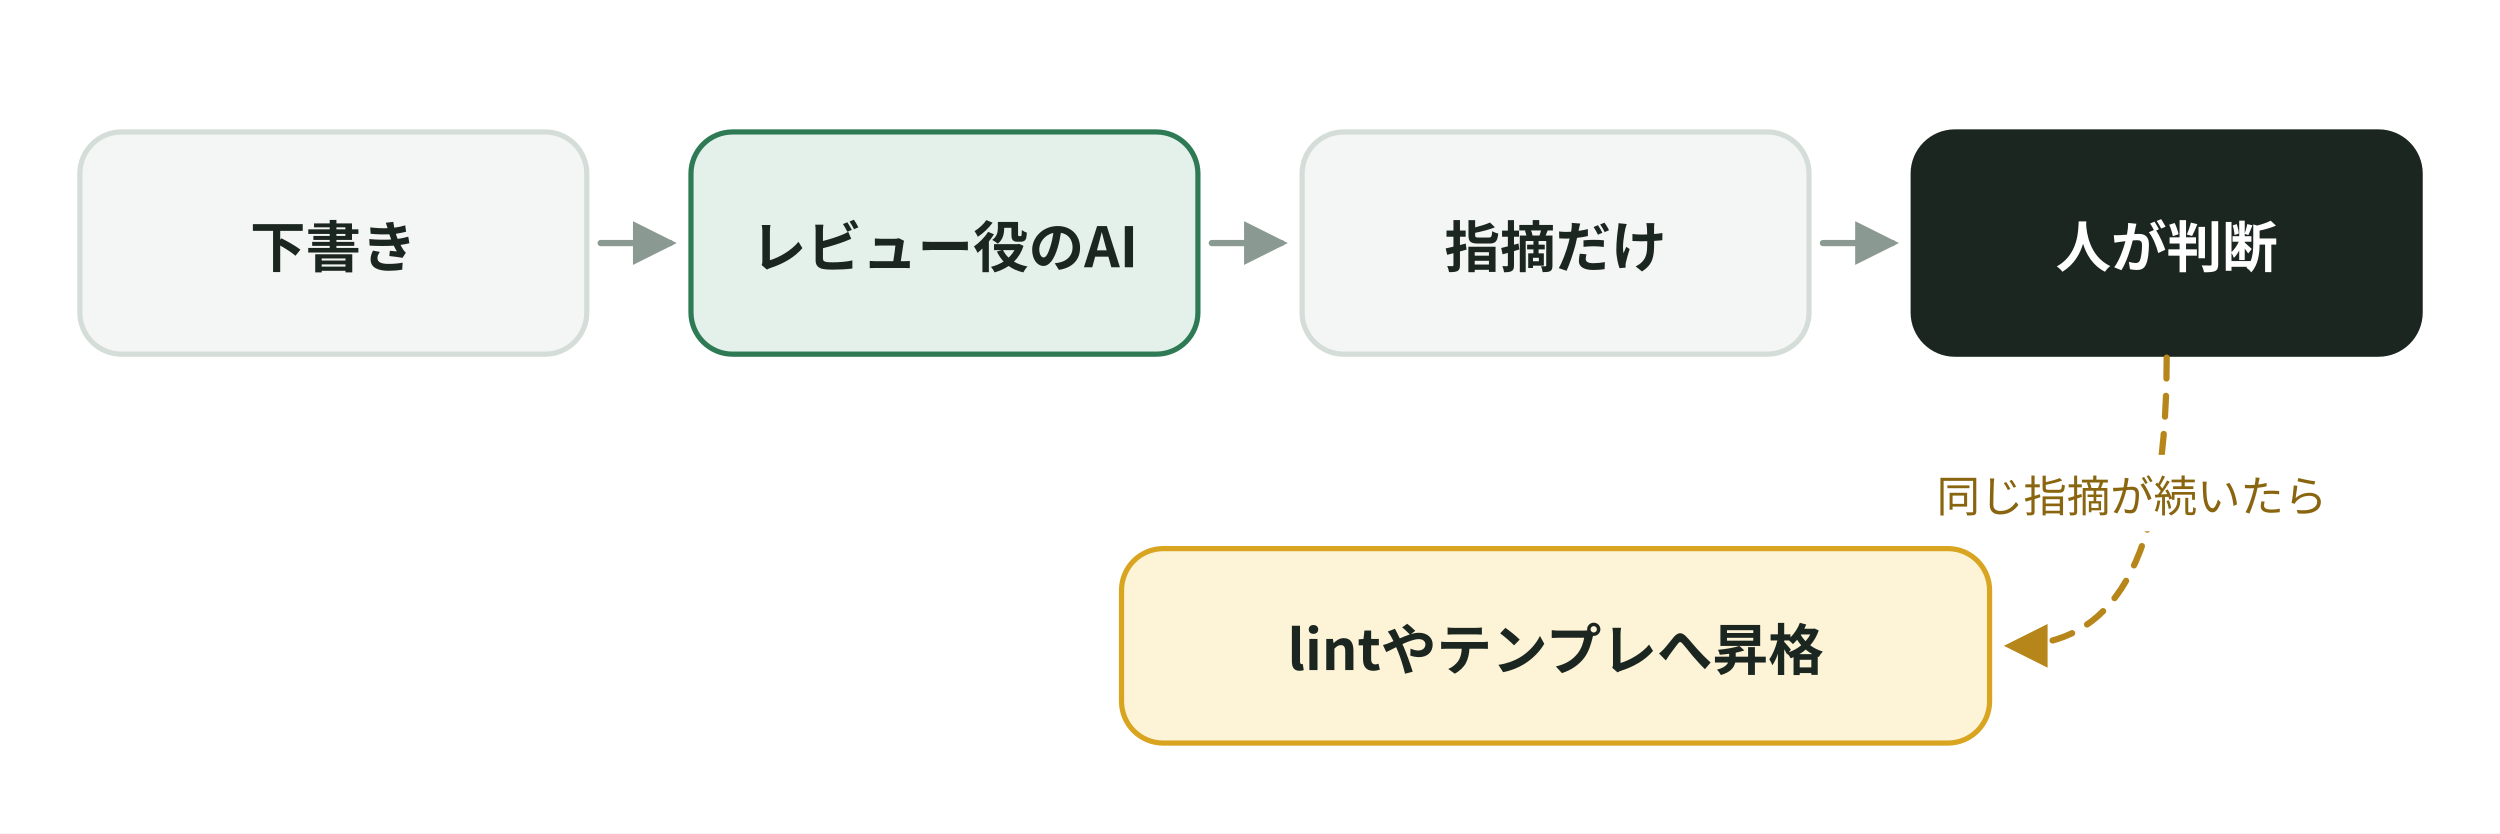
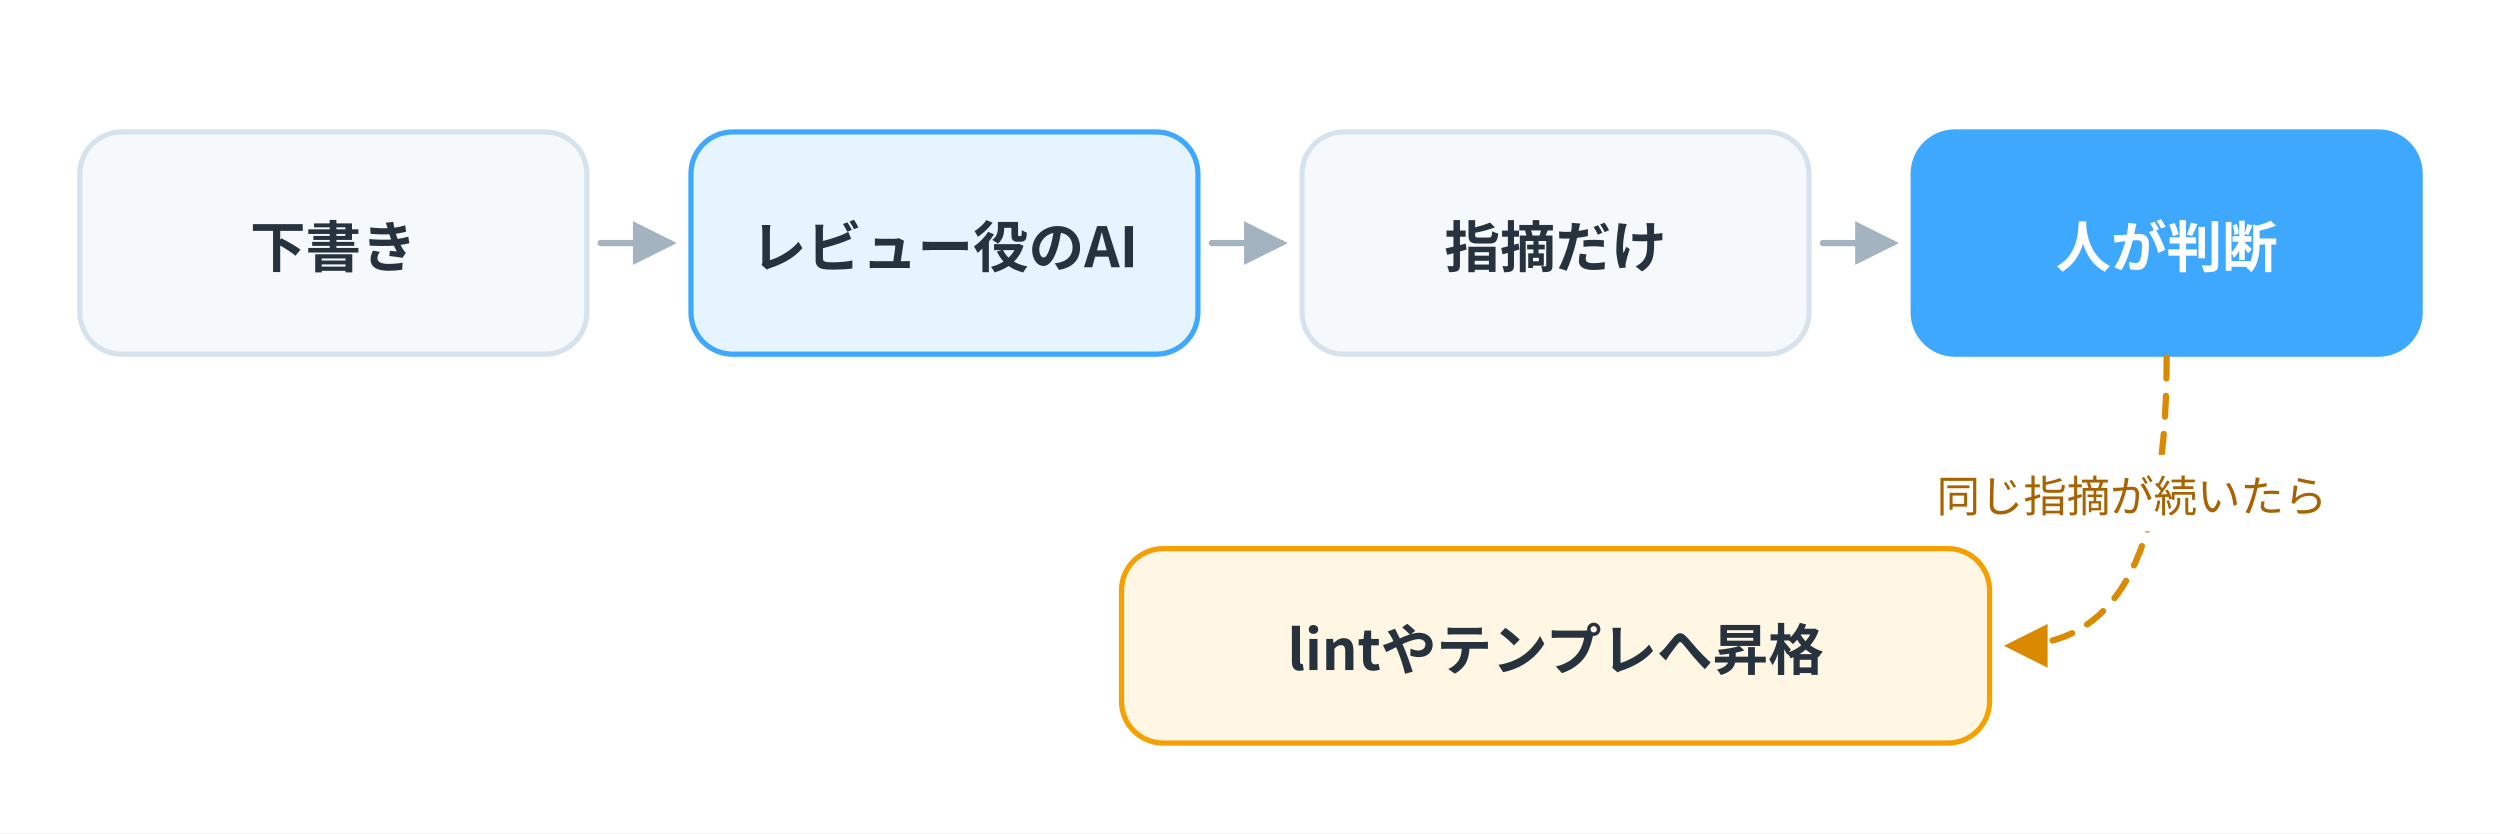
<svg xmlns="http://www.w3.org/2000/svg" width="720" height="240" viewBox="0 0 720 240" font-family="'Noto Sans CJK JP','Noto Sans JP','Hiragino Sans','Hiragino Kaku Gothic ProN','Yu Gothic',sans-serif">
  <defs>
-     <marker id="m1c2621" viewBox="0 0 10 10" refX="8.5" refY="5" markerWidth="7" markerHeight="7" orient="auto-start-reverse">
-       <path d="M0,0 L10,5 L0,10 z" fill="#1c2621" />
+     <marker id="m26323d" viewBox="0 0 10 10" refX="8.5" refY="5" markerWidth="7" markerHeight="7" orient="auto-start-reverse">
+       <path d="M0,0 L10,5 L0,10 z" fill="#26323d" />
    </marker>
-     <marker id="m8a9a92" viewBox="0 0 10 10" refX="8.5" refY="5" markerWidth="7" markerHeight="7" orient="auto-start-reverse">
-       <path d="M0,0 L10,5 L0,10 z" fill="#8a9a92" />
+     <marker id="ma3b3bf" viewBox="0 0 10 10" refX="8.5" refY="5" markerWidth="7" markerHeight="7" orient="auto-start-reverse">
+       <path d="M0,0 L10,5 L0,10 z" fill="#a3b3bf" />
    </marker>
-     <marker id="m2e7a55" viewBox="0 0 10 10" refX="8.5" refY="5" markerWidth="7" markerHeight="7" orient="auto-start-reverse">
-       <path d="M0,0 L10,5 L0,10 z" fill="#2e7a55" />
+     <marker id="m3ea8ff" viewBox="0 0 10 10" refX="8.5" refY="5" markerWidth="7" markerHeight="7" orient="auto-start-reverse">
+       <path d="M0,0 L10,5 L0,10 z" fill="#3ea8ff" />
    </marker>
-     <marker id="mc94a41" viewBox="0 0 10 10" refX="8.5" refY="5" markerWidth="7" markerHeight="7" orient="auto-start-reverse">
-       <path d="M0,0 L10,5 L0,10 z" fill="#c94a41" />
+     <marker id="mf0506e" viewBox="0 0 10 10" refX="8.5" refY="5" markerWidth="7" markerHeight="7" orient="auto-start-reverse">
+       <path d="M0,0 L10,5 L0,10 z" fill="#f0506e" />
    </marker>
-     <marker id="m5d6b64" viewBox="0 0 10 10" refX="8.5" refY="5" markerWidth="7" markerHeight="7" orient="auto-start-reverse">
-       <path d="M0,0 L10,5 L0,10 z" fill="#5d6b64" />
+     <marker id="m65717b" viewBox="0 0 10 10" refX="8.5" refY="5" markerWidth="7" markerHeight="7" orient="auto-start-reverse">
+       <path d="M0,0 L10,5 L0,10 z" fill="#65717b" />
    </marker>
-     <marker id="mb7861a" viewBox="0 0 10 10" refX="8.5" refY="5" markerWidth="7" markerHeight="7" orient="auto-start-reverse">
-       <path d="M0,0 L10,5 L0,10 z" fill="#b7861a" />
+     <marker id="md98a00" viewBox="0 0 10 10" refX="8.5" refY="5" markerWidth="7" markerHeight="7" orient="auto-start-reverse">
+       <path d="M0,0 L10,5 L0,10 z" fill="#d98a00" />
    </marker>
  </defs>
  <rect width="720" height="240" fill="#ffffff" />
-   <rect x="23.0" y="38.0" width="146" height="64" rx="12" fill="#f3f6f4" stroke="#d5ddd8" stroke-width="1.5" />
-   <text x="96.0" y="70" font-size="16" font-weight="700" fill="#1c2621" text-anchor="middle" dominant-baseline="central">下書き</text>
-   <rect x="199.0" y="38.0" width="146" height="64" rx="12" fill="#e3f1ea" stroke="#2e7a55" stroke-width="1.5" />
-   <text x="272.0" y="70" font-size="16" font-weight="700" fill="#1c2621" text-anchor="middle" dominant-baseline="central">レビュー役のAI</text>
-   <path d="M173.0,70 L193.0,70" fill="none" stroke="#8a9a92" stroke-width="1.8" marker-end="url(#m8a9a92)" stroke-linecap="round" stroke-linejoin="round" />
-   <rect x="375.0" y="38.0" width="146" height="64" rx="12" fill="#f3f6f4" stroke="#d5ddd8" stroke-width="1.5" />
-   <text x="448.0" y="70" font-size="16" font-weight="700" fill="#1c2621" text-anchor="middle" dominant-baseline="central">指摘だけ</text>
-   <path d="M349.0,70 L369.0,70" fill="none" stroke="#8a9a92" stroke-width="1.8" marker-end="url(#m8a9a92)" stroke-linecap="round" stroke-linejoin="round" />
-   <rect x="551.0" y="38.0" width="146" height="64" rx="12" fill="#1c2621" stroke="#1c2621" stroke-width="1.5" />
+   <rect x="23.0" y="38.0" width="146" height="64" rx="12" fill="#f5f9fc" stroke="#d6e3ed" stroke-width="1.5" />
+   <text x="96.0" y="70" font-size="16" font-weight="700" fill="#26323d" text-anchor="middle" dominant-baseline="central">下書き</text>
+   <rect x="199.0" y="38.0" width="146" height="64" rx="12" fill="#e6f4ff" stroke="#3ea8ff" stroke-width="1.5" />
+   <text x="272.0" y="70" font-size="16" font-weight="700" fill="#26323d" text-anchor="middle" dominant-baseline="central">レビュー役のAI</text>
+   <path d="M173.0,70 L193.0,70" fill="none" stroke="#a3b3bf" stroke-width="1.8" marker-end="url(#ma3b3bf)" stroke-linecap="round" stroke-linejoin="round" />
+   <rect x="375.0" y="38.0" width="146" height="64" rx="12" fill="#f5f9fc" stroke="#d6e3ed" stroke-width="1.5" />
+   <text x="448.0" y="70" font-size="16" font-weight="700" fill="#26323d" text-anchor="middle" dominant-baseline="central">指摘だけ</text>
+   <path d="M349.0,70 L369.0,70" fill="none" stroke="#a3b3bf" stroke-width="1.8" marker-end="url(#ma3b3bf)" stroke-linecap="round" stroke-linejoin="round" />
+   <rect x="551.0" y="38.0" width="146" height="64" rx="12" fill="#3ea8ff" stroke="#3ea8ff" stroke-width="1.5" />
  <text x="624.0" y="70" font-size="16" font-weight="700" fill="#ffffff" text-anchor="middle" dominant-baseline="central">人が判断</text>
-   <path d="M525.0,70 L545.0,70" fill="none" stroke="#8a9a92" stroke-width="1.8" marker-end="url(#m8a9a92)" stroke-linecap="round" stroke-linejoin="round" />
-   <rect x="323.0" y="158.0" width="250" height="56" rx="12" fill="#fdf3d6" stroke="#d9a521" stroke-width="1.5" />
-   <text x="448.0" y="186" font-size="16" font-weight="700" fill="#1c2621" text-anchor="middle" dominant-baseline="central">lintやテンプレへ昇格</text>
-   <path d="M624.0,103 C624.0,170 604.0,186 579.0,186" fill="none" stroke="#b7861a" stroke-width="1.8" stroke-dasharray="6 5" marker-end="url(#mb7861a)" stroke-linecap="round" stroke-linejoin="round" />
+   <path d="M525.0,70 L545.0,70" fill="none" stroke="#a3b3bf" stroke-width="1.8" marker-end="url(#ma3b3bf)" stroke-linecap="round" stroke-linejoin="round" />
+   <rect x="323.0" y="158.0" width="250" height="56" rx="12" fill="#fff6e4" stroke="#f5a000" stroke-width="1.5" />
+   <text x="448.0" y="186" font-size="16" font-weight="700" fill="#26323d" text-anchor="middle" dominant-baseline="central">lintやテンプレへ昇格</text>
+   <path d="M624.0,103 C624.0,170 604.0,186 579.0,186" fill="none" stroke="#d98a00" stroke-width="1.8" stroke-dasharray="6 5" marker-end="url(#md98a00)" stroke-linecap="round" stroke-linejoin="round" />
  <rect x="549.75" y="131" width="128.5" height="22" rx="11" fill="#ffffff" />
-   <text x="614.0" y="142" font-size="12.5" font-weight="500" fill="#8a6510" text-anchor="middle" dominant-baseline="central">同じ指摘が続いたら</text>
+   <text x="614.0" y="142" font-size="12.5" font-weight="500" fill="#a86200" text-anchor="middle" dominant-baseline="central">同じ指摘が続いたら</text>
</svg>
